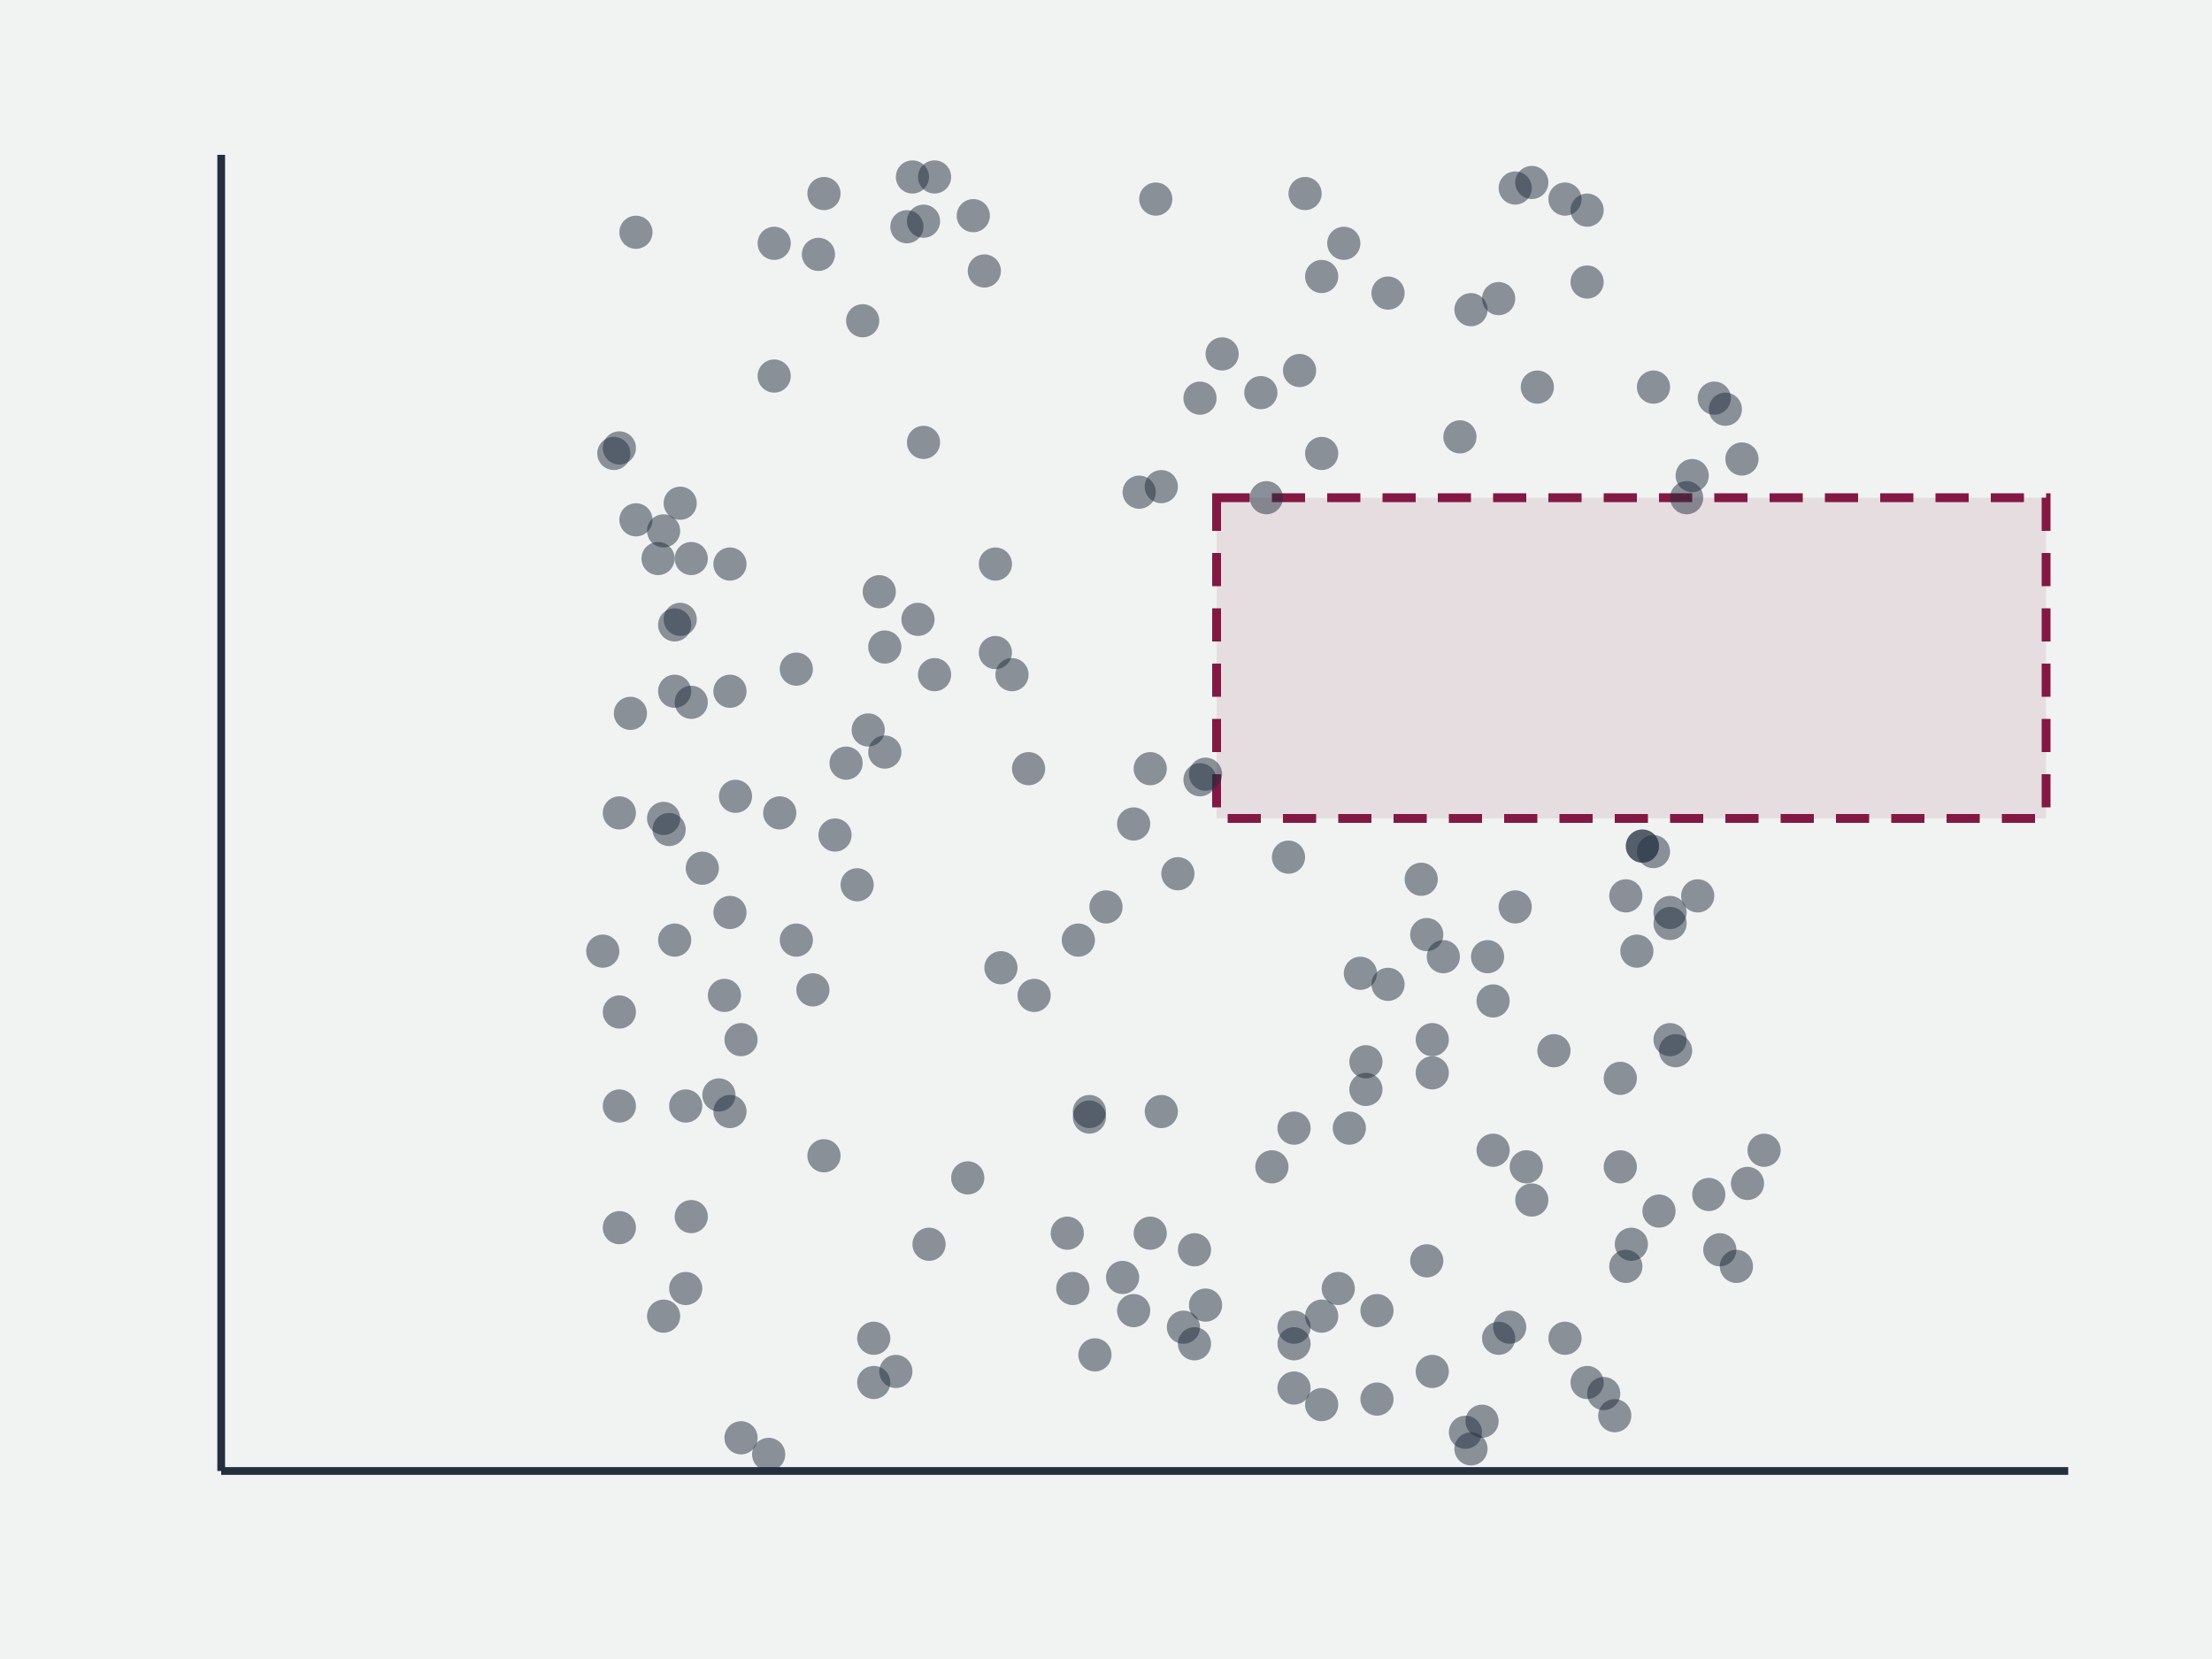
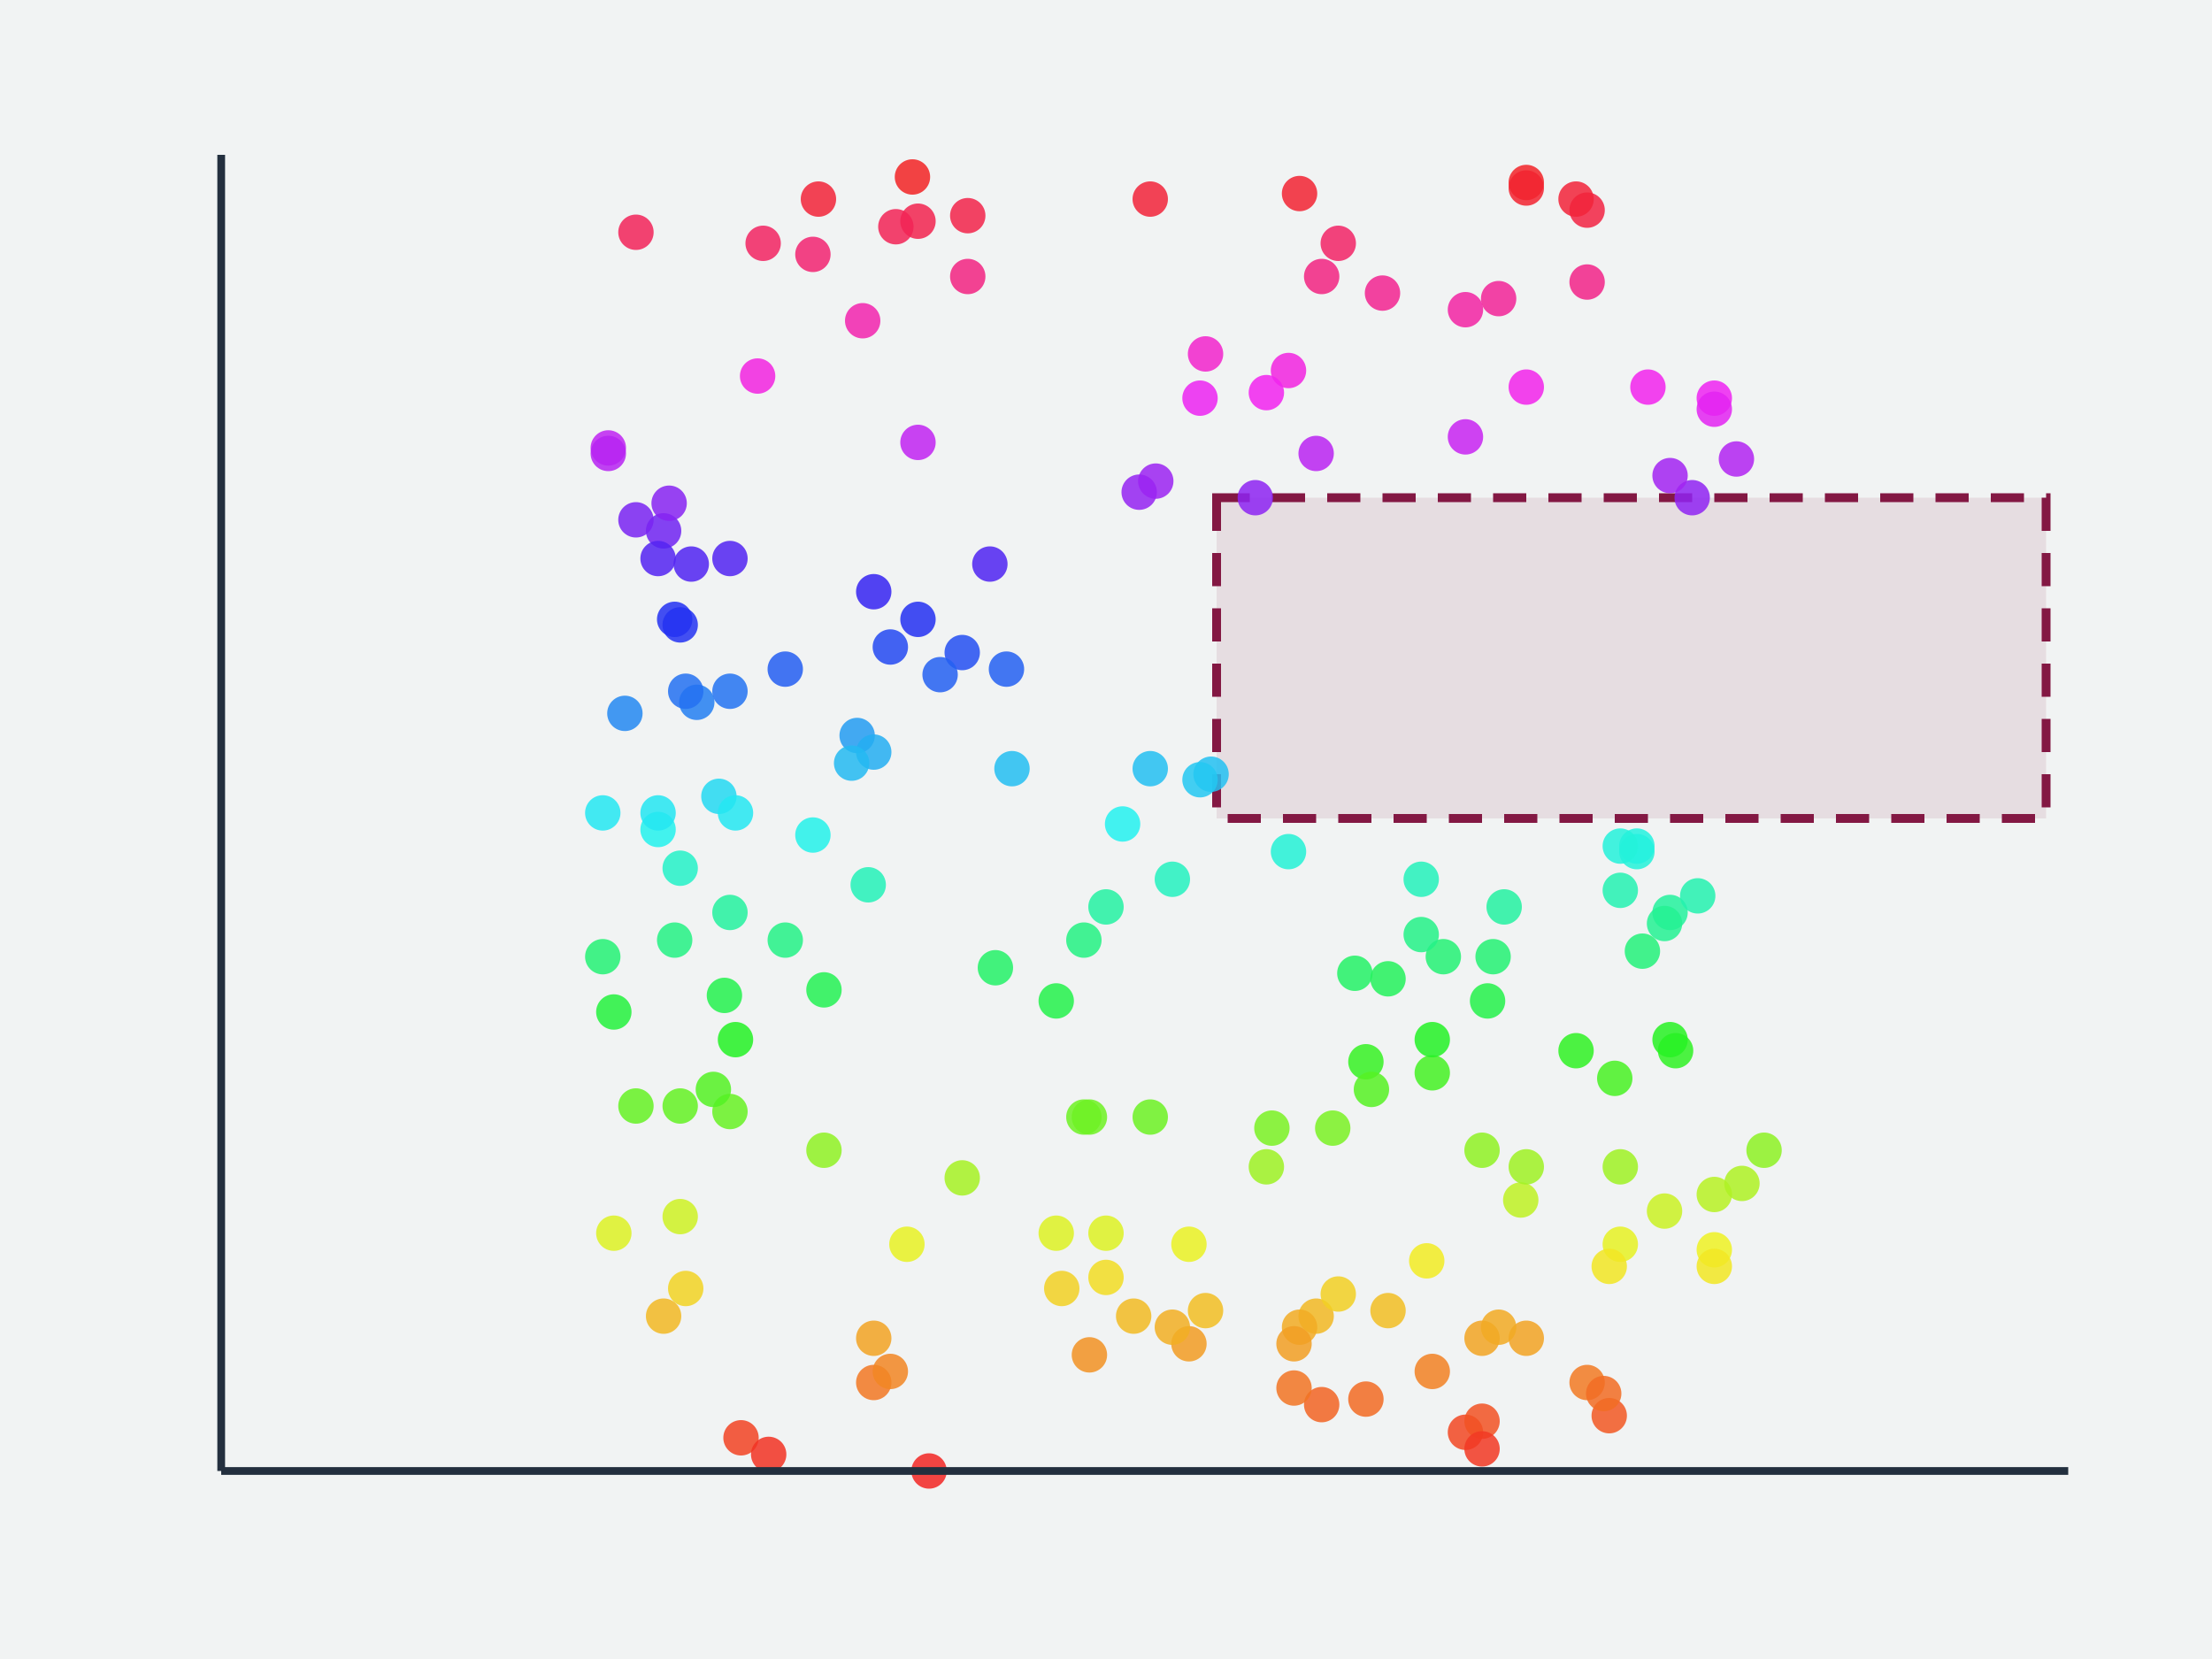
<svg xmlns="http://www.w3.org/2000/svg" viewBox="0 0 400 300">
  <rect width="400" height="300" fill="#f1f3f3" />
  <rect x="220" y="90" width="150" height="58" fill="#831843" fill-opacity="0.10" stroke="#831843" stroke-width="1.6" stroke-dasharray="6 4" />
-   <g fill="#232f3e" fill-opacity="0.5">
-     <circle cx="133" cy="144" r="3.0" />
-     <circle cx="186" cy="139" r="3.0" />
-     <circle cx="216" cy="243" r="3.0" />
-     <circle cx="123" cy="112" r="3.0" />
-     <circle cx="183" cy="122" r="3.0" />
-     <circle cx="302" cy="165" r="3.0" />
-     <circle cx="140" cy="68" r="3.0" />
-     <circle cx="208" cy="139" r="3.0" />
-     <circle cx="178" cy="49" r="3.0" />
-     <circle cx="274" cy="164" r="3.0" />
-     <circle cx="121" cy="150" r="3.0" />
-     <circle cx="299" cy="154" r="3.0" />
-     <circle cx="144" cy="170" r="3.0" />
-     <circle cx="127" cy="157" r="3.0" />
-     <circle cx="235" cy="67" r="3.0" />
-     <circle cx="157" cy="132" r="3.0" />
-     <circle cx="203" cy="231" r="3.0" />
-     <circle cx="180" cy="118" r="3.0" />
-     <circle cx="269" cy="173" r="3.0" />
-     <circle cx="168" cy="225" r="3.0" />
-     <circle cx="265" cy="259" r="3.0" />
-     <circle cx="268" cy="257" r="3.0" />
-     <circle cx="283" cy="242" r="3.0" />
-     <circle cx="112" cy="147" r="3.0" />
-     <circle cx="175" cy="213" r="3.0" />
-     <circle cx="218" cy="140" r="3.0" />
-     <circle cx="165" cy="32" r="3.0" />
-     <circle cx="120" cy="96" r="3.0" />
-     <circle cx="132" cy="201" r="3.0" />
-     <circle cx="216" cy="226" r="3.0" />
-     <circle cx="299" cy="70" r="3.0" />
-     <circle cx="271" cy="54" r="3.0" />
-     <circle cx="112" cy="81" r="3.0" />
-     <circle cx="270" cy="208" r="3.0" />
-     <circle cx="239" cy="238" r="3.0" />
-     <circle cx="122" cy="170" r="3.0" />
-     <circle cx="234" cy="204" r="3.0" />
-     <circle cx="243" cy="44" r="3.0" />
-     <circle cx="120" cy="148" r="3.0" />
-     <circle cx="125" cy="101" r="3.0" />
-     <circle cx="158" cy="250" r="3.0" />
-     <circle cx="251" cy="53" r="3.0" />
-     <circle cx="247" cy="192" r="3.0" />
-     <circle cx="261" cy="173" r="3.0" />
-     <circle cx="119" cy="101" r="3.0" />
-     <circle cx="311" cy="226" r="3.0" />
-     <circle cx="271" cy="242" r="3.0" />
-     <circle cx="123" cy="91" r="3.0" />
-     <circle cx="234" cy="240" r="3.0" />
-     <circle cx="239" cy="254" r="3.0" />
-     <circle cx="124" cy="233" r="3.0" />
-     <circle cx="148" cy="46" r="3.0" />
-     <circle cx="160" cy="117" r="3.0" />
-     <circle cx="120" cy="238" r="3.0" />
-     <circle cx="217" cy="141" r="3.0" />
-     <circle cx="159" cy="107" r="3.0" />
-     <circle cx="141" cy="147" r="3.0" />
-     <circle cx="259" cy="248" r="3.0" />
-     <circle cx="277" cy="33" r="3.0" />
-     <circle cx="125" cy="220" r="3.0" />
-     <circle cx="310" cy="72" r="3.0" />
-     <circle cx="287" cy="51" r="3.0" />
-     <circle cx="242" cy="233" r="3.0" />
-     <circle cx="181" cy="175" r="3.0" />
-     <circle cx="287" cy="250" r="3.0" />
-     <circle cx="115" cy="94" r="3.0" />
-     <circle cx="246" cy="176" r="3.0" />
-     <circle cx="206" cy="89" r="3.0" />
-     <circle cx="295" cy="225" r="3.0" />
-     <circle cx="239" cy="82" r="3.0" />
-     <circle cx="305" cy="90" r="3.0" />
-     <circle cx="293" cy="211" r="3.0" />
-     <circle cx="257" cy="159" r="3.0" />
-     <circle cx="134" cy="260" r="3.0" />
-     <circle cx="111" cy="82" r="3.0" />
-     <circle cx="112" cy="200" r="3.0" />
-     <circle cx="281" cy="190" r="3.0" />
-     <circle cx="213" cy="158" r="3.0" />
-     <circle cx="297" cy="153" r="3.0" />
-     <circle cx="169" cy="32" r="3.0" />
-     <circle cx="125" cy="127" r="3.0" />
-     <circle cx="208" cy="223" r="3.0" />
-     <circle cx="109" cy="172" r="3.0" />
-     <circle cx="217" cy="72" r="3.0" />
-     <circle cx="258" cy="169" r="3.0" />
-     <circle cx="205" cy="237" r="3.0" />
-     <circle cx="160" cy="136" r="3.0" />
-     <circle cx="258" cy="228" r="3.0" />
-     <circle cx="306" cy="86" r="3.0" />
-     <circle cx="307" cy="162" r="3.0" />
-     <circle cx="194" cy="233" r="3.0" />
-     <circle cx="155" cy="160" r="3.0" />
-     <circle cx="249" cy="237" r="3.0" />
-     <circle cx="122" cy="113" r="3.0" />
-     <circle cx="277" cy="217" r="3.0" />
-     <circle cx="234" cy="243" r="3.0" />
-     <circle cx="112" cy="183" r="3.0" />
-     <circle cx="124" cy="200" r="3.0" />
-     <circle cx="264" cy="79" r="3.0" />
-     <circle cx="167" cy="40" r="3.0" />
-     <circle cx="297" cy="153" r="3.0" />
-     <circle cx="266" cy="56" r="3.0" />
-     <circle cx="259" cy="194" r="3.0" />
-     <circle cx="197" cy="201" r="3.0" />
-     <circle cx="302" cy="167" r="3.0" />
-     <circle cx="144" cy="121" r="3.0" />
-     <circle cx="234" cy="251" r="3.0" />
-     <circle cx="197" cy="202" r="3.0" />
-     <circle cx="276" cy="211" r="3.0" />
-     <circle cx="158" cy="242" r="3.0" />
-     <circle cx="132" cy="165" r="3.0" />
-     <circle cx="249" cy="253" r="3.0" />
-     <circle cx="312" cy="74" r="3.0" />
-     <circle cx="130" cy="198" r="3.0" />
-     <circle cx="139" cy="263" r="3.0" />
-     <circle cx="221" cy="64" r="3.0" />
-     <circle cx="132" cy="125" r="3.0" />
-     <circle cx="122" cy="125" r="3.0" />
-     <circle cx="114" cy="129" r="3.0" />
-     <circle cx="233" cy="155" r="3.0" />
-     <circle cx="162" cy="248" r="3.0" />
-     <circle cx="210" cy="88" r="3.0" />
-     <circle cx="209" cy="36" r="3.0" />
-     <circle cx="167" cy="80" r="3.0" />
-     <circle cx="239" cy="50" r="3.0" />
-     <circle cx="228" cy="71" r="3.0" />
-     <circle cx="140" cy="44" r="3.0" />
-     <circle cx="198" cy="245" r="3.0" />
-     <circle cx="230" cy="211" r="3.0" />
-     <circle cx="273" cy="240" r="3.0" />
-     <circle cx="294" cy="162" r="3.0" />
-     <circle cx="309" cy="216" r="3.0" />
-     <circle cx="316" cy="214" r="3.0" />
-     <circle cx="218" cy="236" r="3.0" />
-     <circle cx="259" cy="188" r="3.0" />
-     <circle cx="187" cy="180" r="3.0" />
-     <circle cx="176" cy="39" r="3.0" />
-     <circle cx="296" cy="172" r="3.0" />
-     <circle cx="210" cy="201" r="3.0" />
-     <circle cx="166" cy="112" r="3.0" />
-     <circle cx="169" cy="122" r="3.0" />
-     <circle cx="303" cy="190" r="3.0" />
-     <circle cx="244" cy="204" r="3.0" />
-     <circle cx="278" cy="70" r="3.0" />
-     <circle cx="292" cy="256" r="3.0" />
-     <circle cx="131" cy="180" r="3.0" />
-     <circle cx="251" cy="178" r="3.0" />
-     <circle cx="270" cy="181" r="3.0" />
-     <circle cx="294" cy="229" r="3.0" />
-     <circle cx="315" cy="83" r="3.0" />
-     <circle cx="153" cy="138" r="3.0" />
-     <circle cx="164" cy="41" r="3.0" />
-     <circle cx="302" cy="188" r="3.0" />
-     <circle cx="229" cy="90" r="3.0" />
-     <circle cx="314" cy="229" r="3.0" />
-     <circle cx="274" cy="34" r="3.0" />
-     <circle cx="247" cy="197" r="3.0" />
-     <circle cx="300" cy="219" r="3.0" />
-     <circle cx="149" cy="209" r="3.0" />
-     <circle cx="147" cy="179" r="3.0" />
-     <circle cx="205" cy="149" r="3.0" />
-     <circle cx="319" cy="208" r="3.0" />
-     <circle cx="156" cy="58" r="3.0" />
-     <circle cx="287" cy="38" r="3.0" />
-     <circle cx="132" cy="102" r="3.0" />
-     <circle cx="193" cy="223" r="3.0" />
-     <circle cx="283" cy="36" r="3.0" />
-     <circle cx="195" cy="170" r="3.0" />
-     <circle cx="200" cy="164" r="3.0" />
-     <circle cx="112" cy="222" r="3.0" />
-     <circle cx="115" cy="42" r="3.0" />
-     <circle cx="293" cy="195" r="3.0" />
-     <circle cx="214" cy="240" r="3.0" />
-     <circle cx="290" cy="252" r="3.0" />
-     <circle cx="180" cy="102" r="3.0" />
-     <circle cx="266" cy="262" r="3.0" />
-     <circle cx="236" cy="35" r="3.0" />
-     <circle cx="151" cy="151" r="3.0" />
-     <circle cx="149" cy="35" r="3.0" />
-     <circle cx="134" cy="188" r="3.0" />
+   <g fill-opacity="0.85">
+     <circle cx="130" cy="144" r="3.2" fill="#24d9f2" />
+     <circle cx="183" cy="139" r="3.2" fill="#24bef2" />
+     <circle cx="215" cy="243" r="3.2" fill="#f29c24" />
+     <circle cx="123" cy="113" r="3.2" fill="#2433f2" />
+     <circle cx="182" cy="121" r="3.2" fill="#2461f2" />
+     <circle cx="302" cy="165" r="3.2" fill="#24f29e" />
+     <circle cx="137" cy="68" r="3.2" fill="#f224e1" />
+     <circle cx="208" cy="139" r="3.2" fill="#24c0f2" />
+     <circle cx="175" cy="50" r="3.2" fill="#f22481" />
+     <circle cx="272" cy="164" r="3.2" fill="#24f2a1" />
+     <circle cx="119" cy="150" r="3.2" fill="#24f2ed" />
+     <circle cx="296" cy="154" r="3.2" fill="#24f2d9" />
+     <circle cx="142" cy="170" r="3.2" fill="#24f286" />
+     <circle cx="123" cy="157" r="3.2" fill="#24f2c8" />
+     <circle cx="233" cy="67" r="3.2" fill="#f224e0" />
+     <circle cx="155" cy="133" r="3.2" fill="#249cf2" />
+     <circle cx="200" cy="231" r="3.2" fill="#f2dd24" />
+     <circle cx="174" cy="118" r="3.2" fill="#244ff2" />
+     <circle cx="270" cy="173" r="3.2" fill="#24f273" />
+     <circle cx="164" cy="225" r="3.2" fill="#e7f224" />
+     <circle cx="265" cy="259" r="3.2" fill="#f24824" />
+     <circle cx="268" cy="257" r="3.2" fill="#f25324" />
+     <circle cx="276" cy="242" r="3.2" fill="#f2a324" />
+     <circle cx="109" cy="147" r="3.2" fill="#24e8f2" />
+     <circle cx="174" cy="213" r="3.2" fill="#a6f224" />
+     <circle cx="219" cy="140" r="3.2" fill="#24c1f2" />
+     <circle cx="165" cy="32" r="3.2" fill="#f22425" />
+     <circle cx="120" cy="96" r="3.2" fill="#7024f2" />
+     <circle cx="132" cy="201" r="3.2" fill="#68f224" />
+     <circle cx="215" cy="225" r="3.2" fill="#eaf224" />
+     <circle cx="298" cy="70" r="3.2" fill="#f224ed" />
+     <circle cx="271" cy="54" r="3.2" fill="#f22498" />
+     <circle cx="110" cy="81" r="3.2" fill="#be24f2" />
+     <circle cx="268" cy="208" r="3.2" fill="#8ff224" />
+     <circle cx="238" cy="238" r="3.2" fill="#f2b824" />
+     <circle cx="122" cy="170" r="3.2" fill="#24f284" />
+     <circle cx="230" cy="204" r="3.2" fill="#7bf224" />
+     <circle cx="242" cy="44" r="3.2" fill="#f22466" />
+     <circle cx="119" cy="147" r="3.2" fill="#24e6f2" />
+     <circle cx="125" cy="102" r="3.2" fill="#5024f2" />
+     <circle cx="158" cy="250" r="3.2" fill="#f27824" />
+     <circle cx="250" cy="53" r="3.2" fill="#f22491" />
+     <circle cx="247" cy="192" r="3.2" fill="#37f224" />
+     <circle cx="261" cy="173" r="3.2" fill="#24f275" />
+     <circle cx="119" cy="101" r="3.2" fill="#5424f2" />
+     <circle cx="310" cy="226" r="3.2" fill="#eff224" />
+     <circle cx="268" cy="242" r="3.2" fill="#f2a524" />
+     <circle cx="121" cy="91" r="3.2" fill="#8724f2" />
+     <circle cx="235" cy="240" r="3.2" fill="#f2ac24" />
+     <circle cx="239" cy="254" r="3.2" fill="#f26424" />
+     <circle cx="124" cy="233" r="3.2" fill="#f2d424" />
+     <circle cx="147" cy="46" r="3.2" fill="#f22471" />
+     <circle cx="161" cy="117" r="3.2" fill="#2449f2" />
+     <circle cx="120" cy="238" r="3.2" fill="#f2b924" />
+     <circle cx="217" cy="141" r="3.2" fill="#24c8f2" />
+     <circle cx="158" cy="107" r="3.2" fill="#3524f2" />
+     <circle cx="133" cy="147" r="3.2" fill="#24e8f2" />
+     <circle cx="259" cy="248" r="3.2" fill="#f28224" />
+     <circle cx="276" cy="33" r="3.2" fill="#f22428" />
+     <circle cx="123" cy="220" r="3.2" fill="#cef224" />
+     <circle cx="310" cy="72" r="3.2" fill="#ee24f2" />
+     <circle cx="287" cy="51" r="3.2" fill="#f22488" />
+     <circle cx="242" cy="234" r="3.2" fill="#f2d024" />
+     <circle cx="180" cy="175" r="3.2" fill="#24f268" />
+     <circle cx="287" cy="250" r="3.2" fill="#f27a24" />
+     <circle cx="115" cy="94" r="3.2" fill="#7924f2" />
+     <circle cx="245" cy="176" r="3.2" fill="#24f266" />
+     <circle cx="206" cy="89" r="3.2" fill="#9424f2" />
+     <circle cx="293" cy="225" r="3.2" fill="#e6f224" />
+     <circle cx="238" cy="82" r="3.2" fill="#ba24f2" />
+     <circle cx="306" cy="90" r="3.2" fill="#9024f2" />
+     <circle cx="293" cy="211" r="3.2" fill="#9ff224" />
+     <circle cx="257" cy="159" r="3.2" fill="#24f2bb" />
+     <circle cx="134" cy="260" r="3.2" fill="#f24324" />
+     <circle cx="110" cy="82" r="3.2" fill="#b624f2" />
+     <circle cx="115" cy="200" r="3.2" fill="#65f224" />
+     <circle cx="285" cy="190" r="3.2" fill="#30f224" />
+     <circle cx="212" cy="159" r="3.2" fill="#24f2c0" />
+     <circle cx="296" cy="153" r="3.2" fill="#24f2df" />
+     <circle cx="168" cy="266" r="3.2" fill="#f22624" />
+     <circle cx="126" cy="127" r="3.2" fill="#247ff2" />
+     <circle cx="200" cy="223" r="3.2" fill="#ddf224" />
+     <circle cx="109" cy="173" r="3.2" fill="#24f275" />
+     <circle cx="217" cy="72" r="3.2" fill="#ec24f2" />
+     <circle cx="257" cy="169" r="3.2" fill="#24f287" />
+     <circle cx="205" cy="238" r="3.2" fill="#f2bb24" />
+     <circle cx="158" cy="136" r="3.2" fill="#24aef2" />
+     <circle cx="258" cy="228" r="3.2" fill="#f2ec24" />
+     <circle cx="302" cy="86" r="3.2" fill="#a224f2" />
+     <circle cx="307" cy="162" r="3.2" fill="#24f2af" />
+     <circle cx="192" cy="233" r="3.2" fill="#f2d124" />
+     <circle cx="157" cy="160" r="3.2" fill="#24f2b9" />
+     <circle cx="251" cy="237" r="3.2" fill="#f2be24" />
+     <circle cx="122" cy="112" r="3.2" fill="#2432f2" />
+     <circle cx="275" cy="217" r="3.2" fill="#bff224" />
+     <circle cx="234" cy="243" r="3.2" fill="#f29f24" />
+     <circle cx="111" cy="183" r="3.2" fill="#24f23e" />
+     <circle cx="123" cy="200" r="3.2" fill="#64f224" />
+     <circle cx="265" cy="79" r="3.2" fill="#c824f2" />
+     <circle cx="166" cy="40" r="3.2" fill="#f2244f" />
+     <circle cx="293" cy="153" r="3.2" fill="#24f2db" />
+     <circle cx="265" cy="56" r="3.2" fill="#f224a3" />
+     <circle cx="259" cy="194" r="3.2" fill="#45f224" />
+     <circle cx="196" cy="202" r="3.2" fill="#6df224" />
+     <circle cx="301" cy="167" r="3.2" fill="#24f293" />
+     <circle cx="142" cy="121" r="3.2" fill="#245ef2" />
+     <circle cx="234" cy="251" r="3.2" fill="#f27524" />
+     <circle cx="197" cy="202" r="3.2" fill="#6ff224" />
+     <circle cx="276" cy="211" r="3.2" fill="#9ff224" />
+     <circle cx="158" cy="242" r="3.2" fill="#f2a424" />
+     <circle cx="132" cy="165" r="3.2" fill="#24f29f" />
+     <circle cx="247" cy="253" r="3.2" fill="#f26b24" />
+     <circle cx="310" cy="74" r="3.2" fill="#e324f2" />
+     <circle cx="129" cy="197" r="3.2" fill="#54f224" />
+     <circle cx="139" cy="263" r="3.2" fill="#f23324" />
+     <circle cx="218" cy="64" r="3.2" fill="#f224cd" />
+     <circle cx="132" cy="125" r="3.2" fill="#2473f2" />
+     <circle cx="124" cy="125" r="3.2" fill="#2471f2" />
+     <circle cx="113" cy="129" r="3.2" fill="#2489f2" />
+     <circle cx="233" cy="154" r="3.2" fill="#24f2d6" />
+     <circle cx="161" cy="248" r="3.2" fill="#f28624" />
+     <circle cx="209" cy="87" r="3.2" fill="#9b24f2" />
+     <circle cx="208" cy="36" r="3.2" fill="#f2243a" />
+     <circle cx="166" cy="80" r="3.2" fill="#c124f2" />
+     <circle cx="239" cy="50" r="3.2" fill="#f22482" />
+     <circle cx="229" cy="71" r="3.2" fill="#f224f0" />
+     <circle cx="138" cy="44" r="3.2" fill="#f22462" />
+     <circle cx="197" cy="245" r="3.2" fill="#f29224" />
+     <circle cx="229" cy="211" r="3.2" fill="#9ef224" />
+     <circle cx="271" cy="240" r="3.2" fill="#f2ab24" />
+     <circle cx="293" cy="161" r="3.2" fill="#24f2b1" />
+     <circle cx="310" cy="216" r="3.2" fill="#b7f224" />
+     <circle cx="315" cy="214" r="3.2" fill="#aef224" />
+     <circle cx="218" cy="237" r="3.2" fill="#f2bf24" />
+     <circle cx="259" cy="188" r="3.2" fill="#24f226" />
+     <circle cx="191" cy="181" r="3.2" fill="#24f24c" />
+     <circle cx="175" cy="39" r="3.2" fill="#f2244a" />
+     <circle cx="297" cy="172" r="3.2" fill="#24f27b" />
+     <circle cx="208" cy="202" r="3.2" fill="#6cf224" />
+     <circle cx="166" cy="112" r="3.2" fill="#2431f2" />
+     <circle cx="170" cy="122" r="3.2" fill="#2461f2" />
+     <circle cx="303" cy="190" r="3.2" fill="#30f224" />
+     <circle cx="241" cy="204" r="3.2" fill="#7af224" />
+     <circle cx="276" cy="70" r="3.2" fill="#f224eb" />
+     <circle cx="291" cy="256" r="3.2" fill="#f25924" />
+     <circle cx="131" cy="180" r="3.2" fill="#24f24e" />
+     <circle cx="251" cy="177" r="3.2" fill="#24f25c" />
+     <circle cx="269" cy="181" r="3.2" fill="#24f24a" />
+     <circle cx="291" cy="229" r="3.2" fill="#f2e624" />
+     <circle cx="314" cy="83" r="3.2" fill="#b124f2" />
+     <circle cx="154" cy="138" r="3.2" fill="#24baf2" />
+     <circle cx="162" cy="41" r="3.2" fill="#f22456" />
+     <circle cx="302" cy="188" r="3.2" fill="#27f224" />
+     <circle cx="227" cy="90" r="3.2" fill="#8d24f2" />
+     <circle cx="310" cy="229" r="3.2" fill="#f2e724" />
+     <circle cx="276" cy="34" r="3.2" fill="#f22431" />
+     <circle cx="248" cy="197" r="3.2" fill="#56f224" />
+     <circle cx="301" cy="219" r="3.2" fill="#caf224" />
+     <circle cx="149" cy="208" r="3.2" fill="#90f224" />
+     <circle cx="149" cy="179" r="3.2" fill="#24f254" />
+     <circle cx="203" cy="149" r="3.2" fill="#24f2f0" />
+     <circle cx="319" cy="208" r="3.2" fill="#8df224" />
+     <circle cx="156" cy="58" r="3.2" fill="#f224ae" />
+     <circle cx="287" cy="38" r="3.2" fill="#f22443" />
+     <circle cx="132" cy="101" r="3.2" fill="#5224f2" />
+     <circle cx="191" cy="223" r="3.2" fill="#ddf224" />
+     <circle cx="285" cy="36" r="3.2" fill="#f2243a" />
+     <circle cx="196" cy="170" r="3.2" fill="#24f283" />
+     <circle cx="200" cy="164" r="3.2" fill="#24f2a2" />
+     <circle cx="111" cy="223" r="3.2" fill="#ddf224" />
+     <circle cx="115" cy="42" r="3.2" fill="#f2245a" />
+     <circle cx="292" cy="195" r="3.2" fill="#48f224" />
+     <circle cx="212" cy="240" r="3.2" fill="#f2af24" />
+     <circle cx="290" cy="252" r="3.2" fill="#f26c24" />
+     <circle cx="179" cy="102" r="3.2" fill="#4f24f2" />
+     <circle cx="268" cy="262" r="3.2" fill="#f23924" />
+     <circle cx="235" cy="35" r="3.2" fill="#f22433" />
+     <circle cx="147" cy="151" r="3.2" fill="#24f2ea" />
+     <circle cx="148" cy="36" r="3.2" fill="#f22439" />
+     <circle cx="133" cy="188" r="3.2" fill="#24f225" />
  </g>
  <line x1="40" y1="266" x2="374" y2="266" stroke="#232f3e" stroke-width="1.4" />
  <line x1="40" y1="266" x2="40" y2="28" stroke="#232f3e" stroke-width="1.4" />
</svg>
